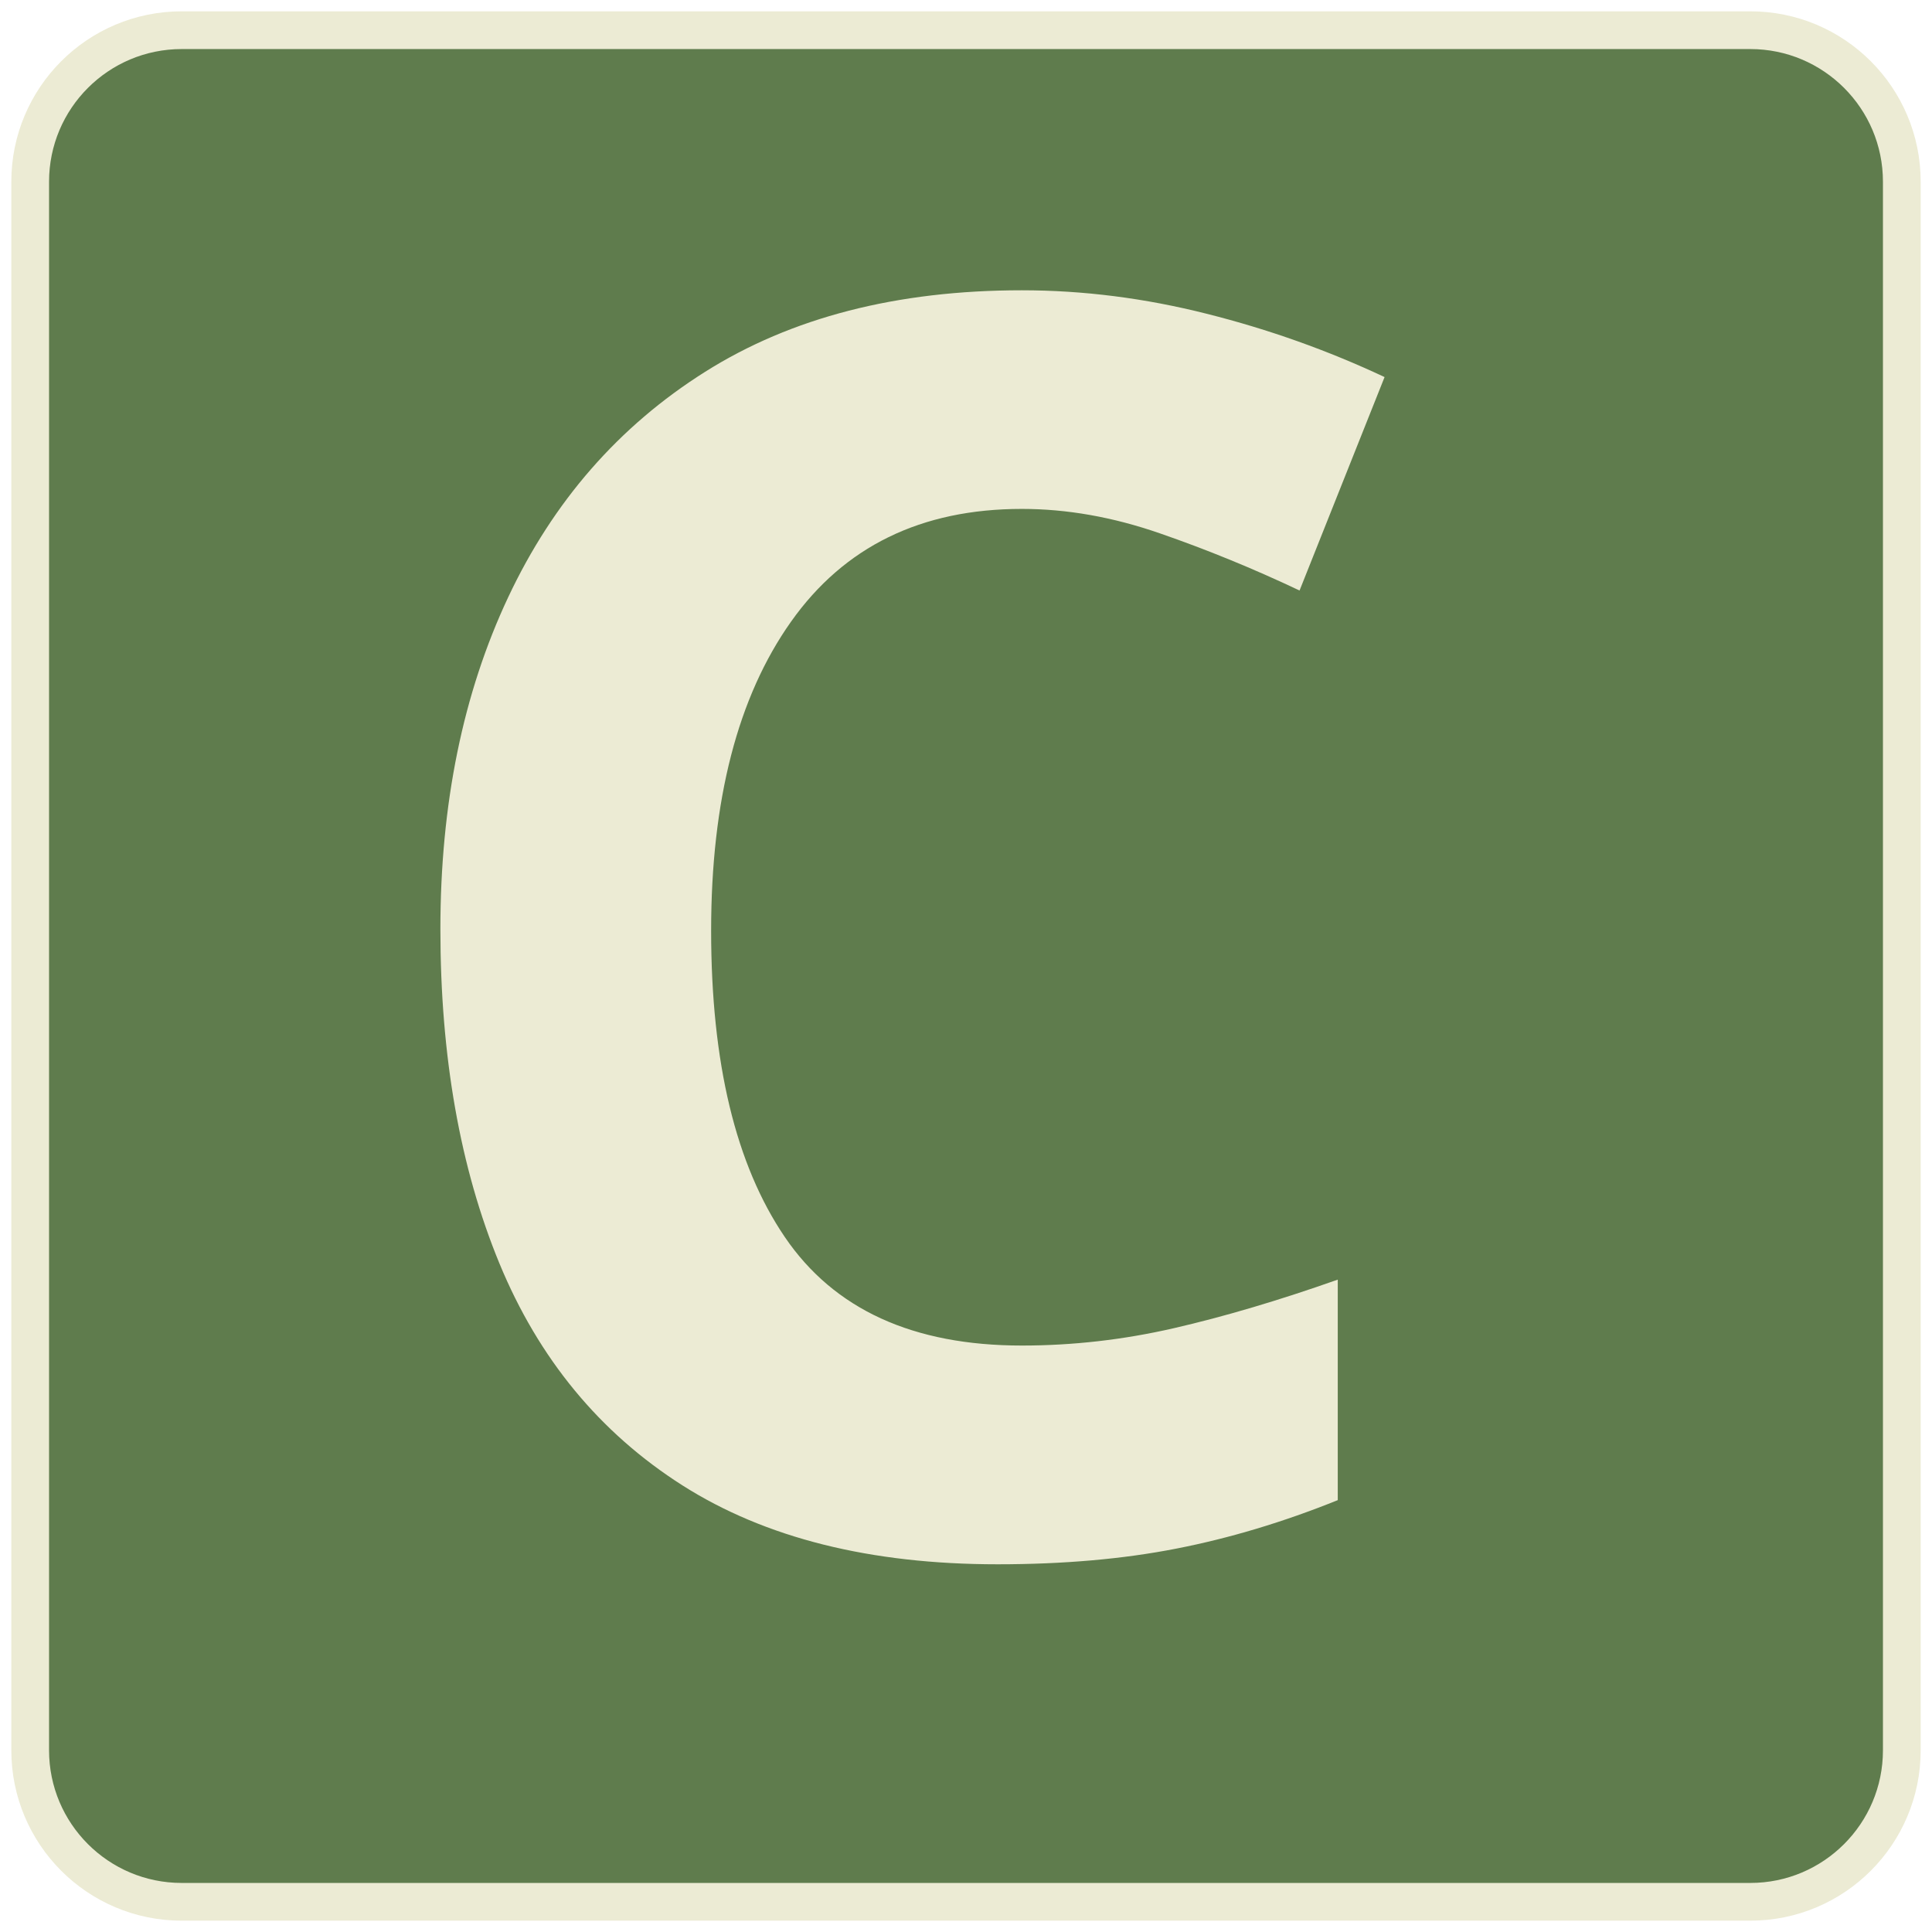
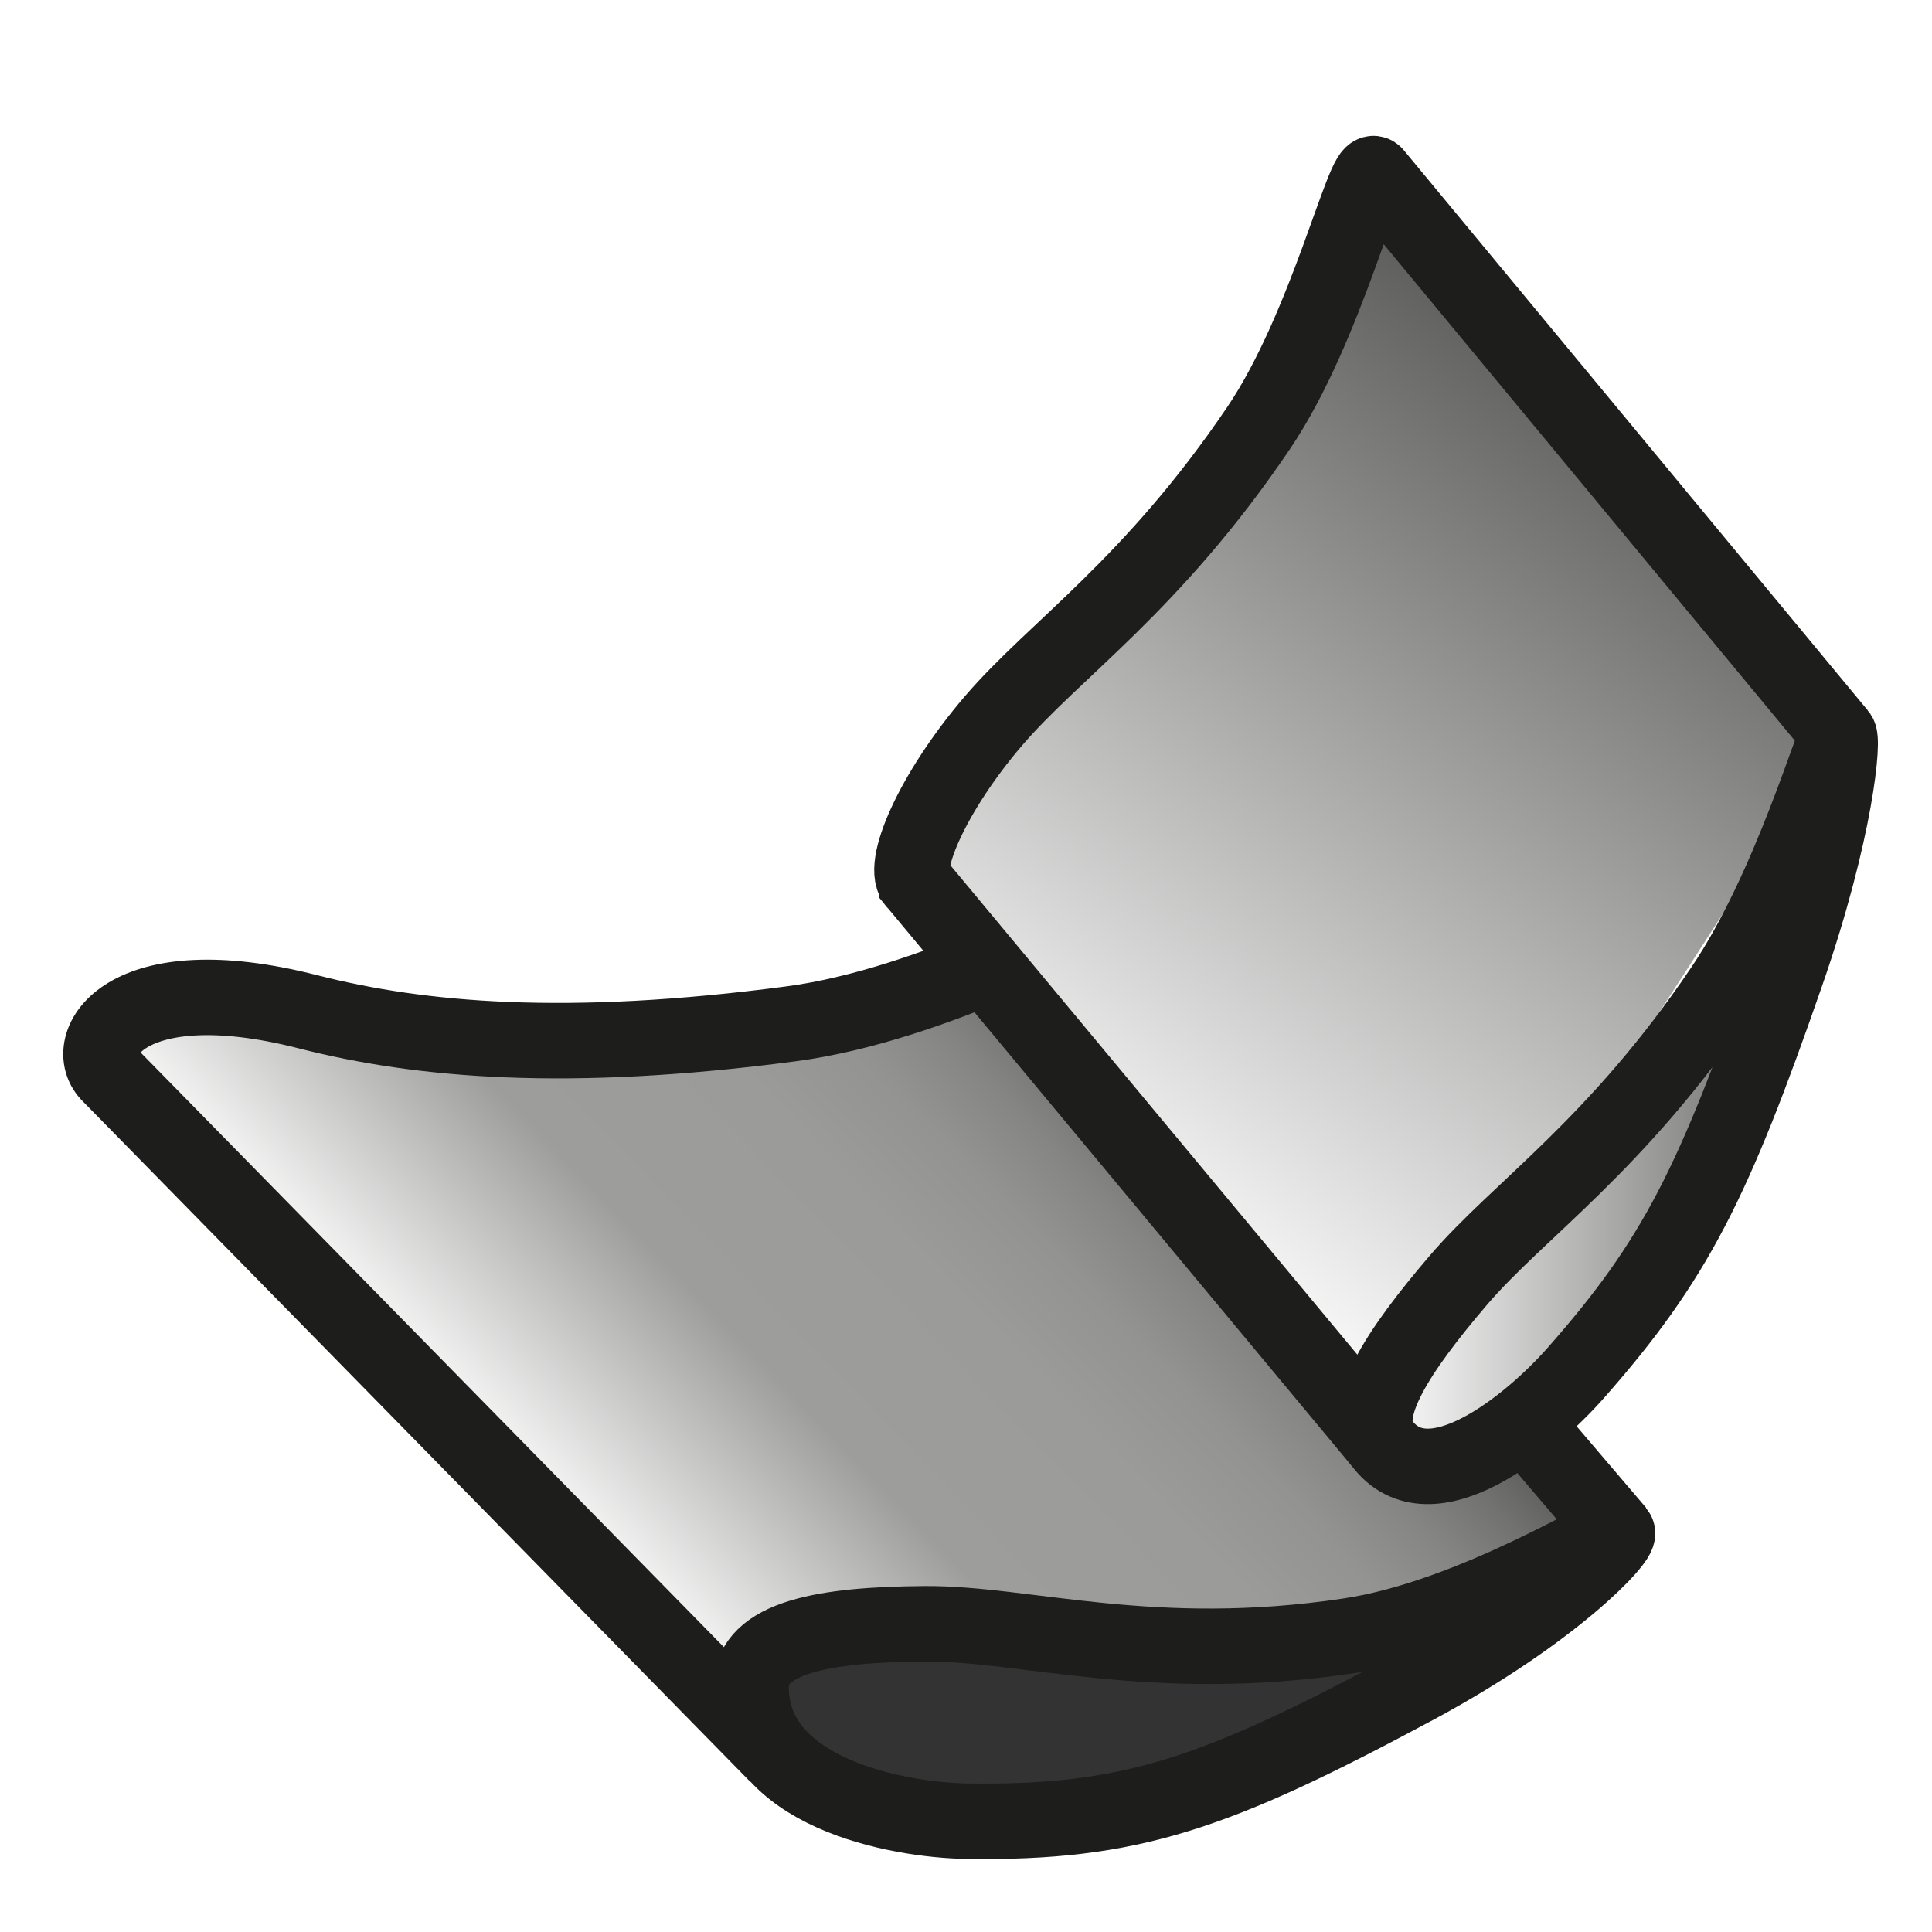
- <svg xmlns="http://www.w3.org/2000/svg" id="Layer_1" data-name="Layer 1" viewBox="0 0 256 256">
+ <svg xmlns="http://www.w3.org/2000/svg" xmlns:xlink="http://www.w3.org/1999/xlink" id="Layer_1" data-name="Layer 1" viewBox="0 0 256 256">
  <defs>
-     <style>.cls-1{fill:#5f7c4d;stroke:#ecebd4;stroke-miterlimit:10;stroke-width:5px;}.cls-2{font-size:230px;fill:#ecebd4;font-family:BookAntiqua-Bold, Book Antiqua;font-weight:700;}</style>
+     <style>.cls-1,.cls-3,.cls-4{stroke:#1d1d1b;stroke-miterlimit:10;stroke-width:10px;}.cls-1{fill:url(#linear-gradient);}.cls-2{fill:#333;}.cls-3{fill:none;}.cls-4{fill:url(#linear-gradient-2);}.cls-5{fill:url(#linear-gradient-3);}</style>
+     <linearGradient id="linear-gradient" x1="76.42" y1="206.48" x2="154.23" y2="131.33" gradientUnits="userSpaceOnUse">
+       <stop offset="0" stop-color="#fff" />
+       <stop offset="0.33" stop-color="#9d9d9c" />
+       <stop offset="0.56" stop-color="#9b9b9a" />
+       <stop offset="0.68" stop-color="#939392" />
+       <stop offset="0.77" stop-color="#858584" />
+       <stop offset="0.85" stop-color="#727271" />
+       <stop offset="0.93" stop-color="#5a5a59" />
+       <stop offset="0.93" stop-color="#575756" />
+     </linearGradient>
+     <linearGradient id="linear-gradient-2" x1="143.14" y1="163.22" x2="221.82" y2="50.85" gradientUnits="userSpaceOnUse">
+       <stop offset="0" stop-color="#fff" />
+       <stop offset="1" stop-color="#575756" />
+     </linearGradient>
+     <linearGradient id="linear-gradient-3" x1="182.16" y1="145.82" x2="243.83" y2="145.82" xlink:href="#linear-gradient-2" />
  </defs>
-   <rect class="cls-1" x="4" y="4" width="248" height="248" rx="20.08" />
-   <text class="cls-2" transform="translate(45.01 204.98)">C</text>
+   <path class="cls-1" d="M214.33,203.05,145.21,122c-.51-.74-21.4,11.16-40.38,13.66-29.69,3.93-49.12,2.21-64-1.59-24.46-6.25-30.39,4.51-26.23,8.42L103,232.61" />
+   <path class="cls-2" d="M214.31,203.09c.53.87-8.39,10.53-26.83,20.43-26.53,14.25-37.73,18.08-59.26,17.8-9.58-.13-28.7-3.91-28.7-17.74,0-6.7,9.89-8.33,23-8.42,13.33-.1,30.14,5.51,56.25,1.59C195.5,214.24,213.86,202.34,214.31,203.09Z" />
+   <path class="cls-3" d="M214.31,203.09c.53.87-8.39,10.53-26.83,20.43-26.53,14.25-37.73,18.08-59.26,17.8-9.58-.13-28.7-3.91-28.7-17.74,0-6.7,9.89-8.33,23-8.42,13.33-.1,30.14,5.51,56.25,1.59C195.5,214.24,213.86,202.34,214.31,203.09Z" />
+   <path class="cls-4" d="M243.63,97.31,182.16,23.09c-1.35-1.66-6.34,20.25-15.39,33.63-14.14,20.91-27,29.31-35.13,38.8s-12.48,19.61-10.2,21.56l-1.15-1.39,62.77,75.48" />
+   <path class="cls-5" d="M243.63,97.34c.73.18-.25,12.48-6.92,31.67-9.6,27.62-14.66,37.9-27.93,52.93-5.9,6.69-19.33,17.84-25.72,9.23C180,187,185.24,179,193.23,169.65s21-17.86,35.06-38.73C237.31,117.57,243,97.2,243.63,97.34Z" />
+   <path class="cls-3" d="M243.63,97.34c.73.18-.25,12.48-6.92,31.67-9.6,27.62-14.66,37.9-27.93,52.93-5.9,6.69-19.33,17.84-25.72,9.23C180,187,185.24,179,193.23,169.65s21-17.86,35.06-38.73C237.31,117.57,243,97.2,243.63,97.34Z" />
</svg>
